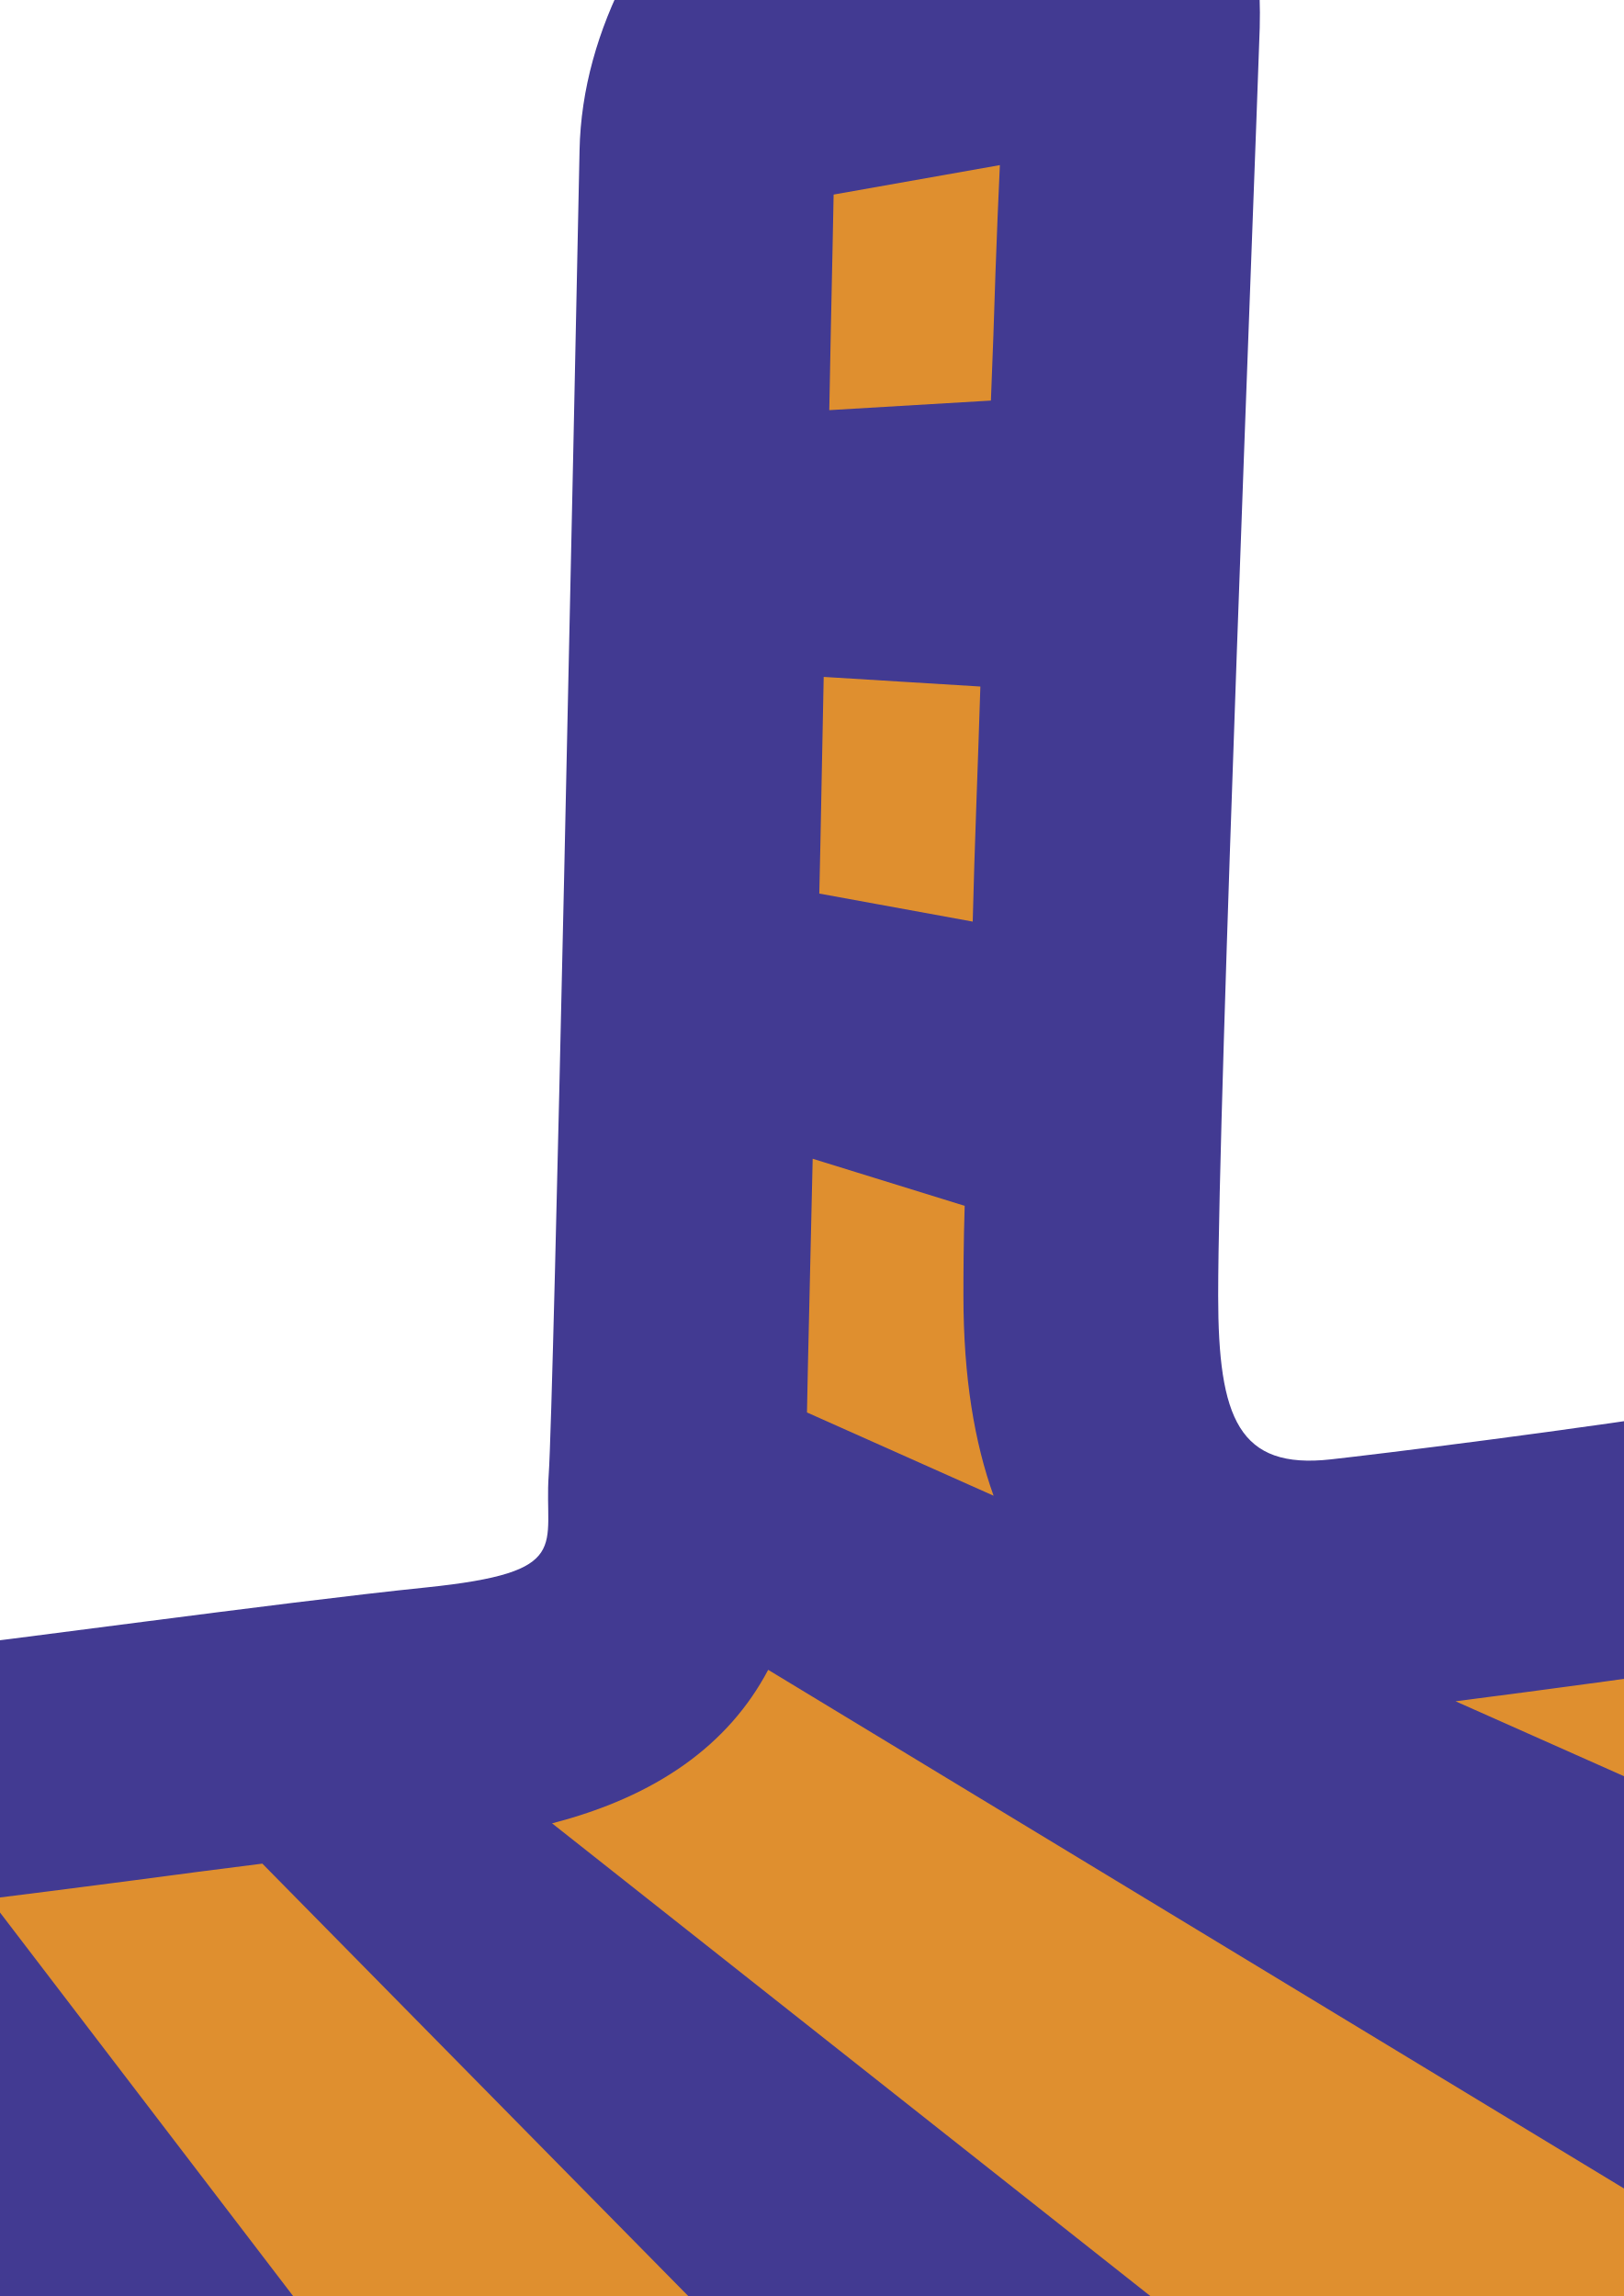
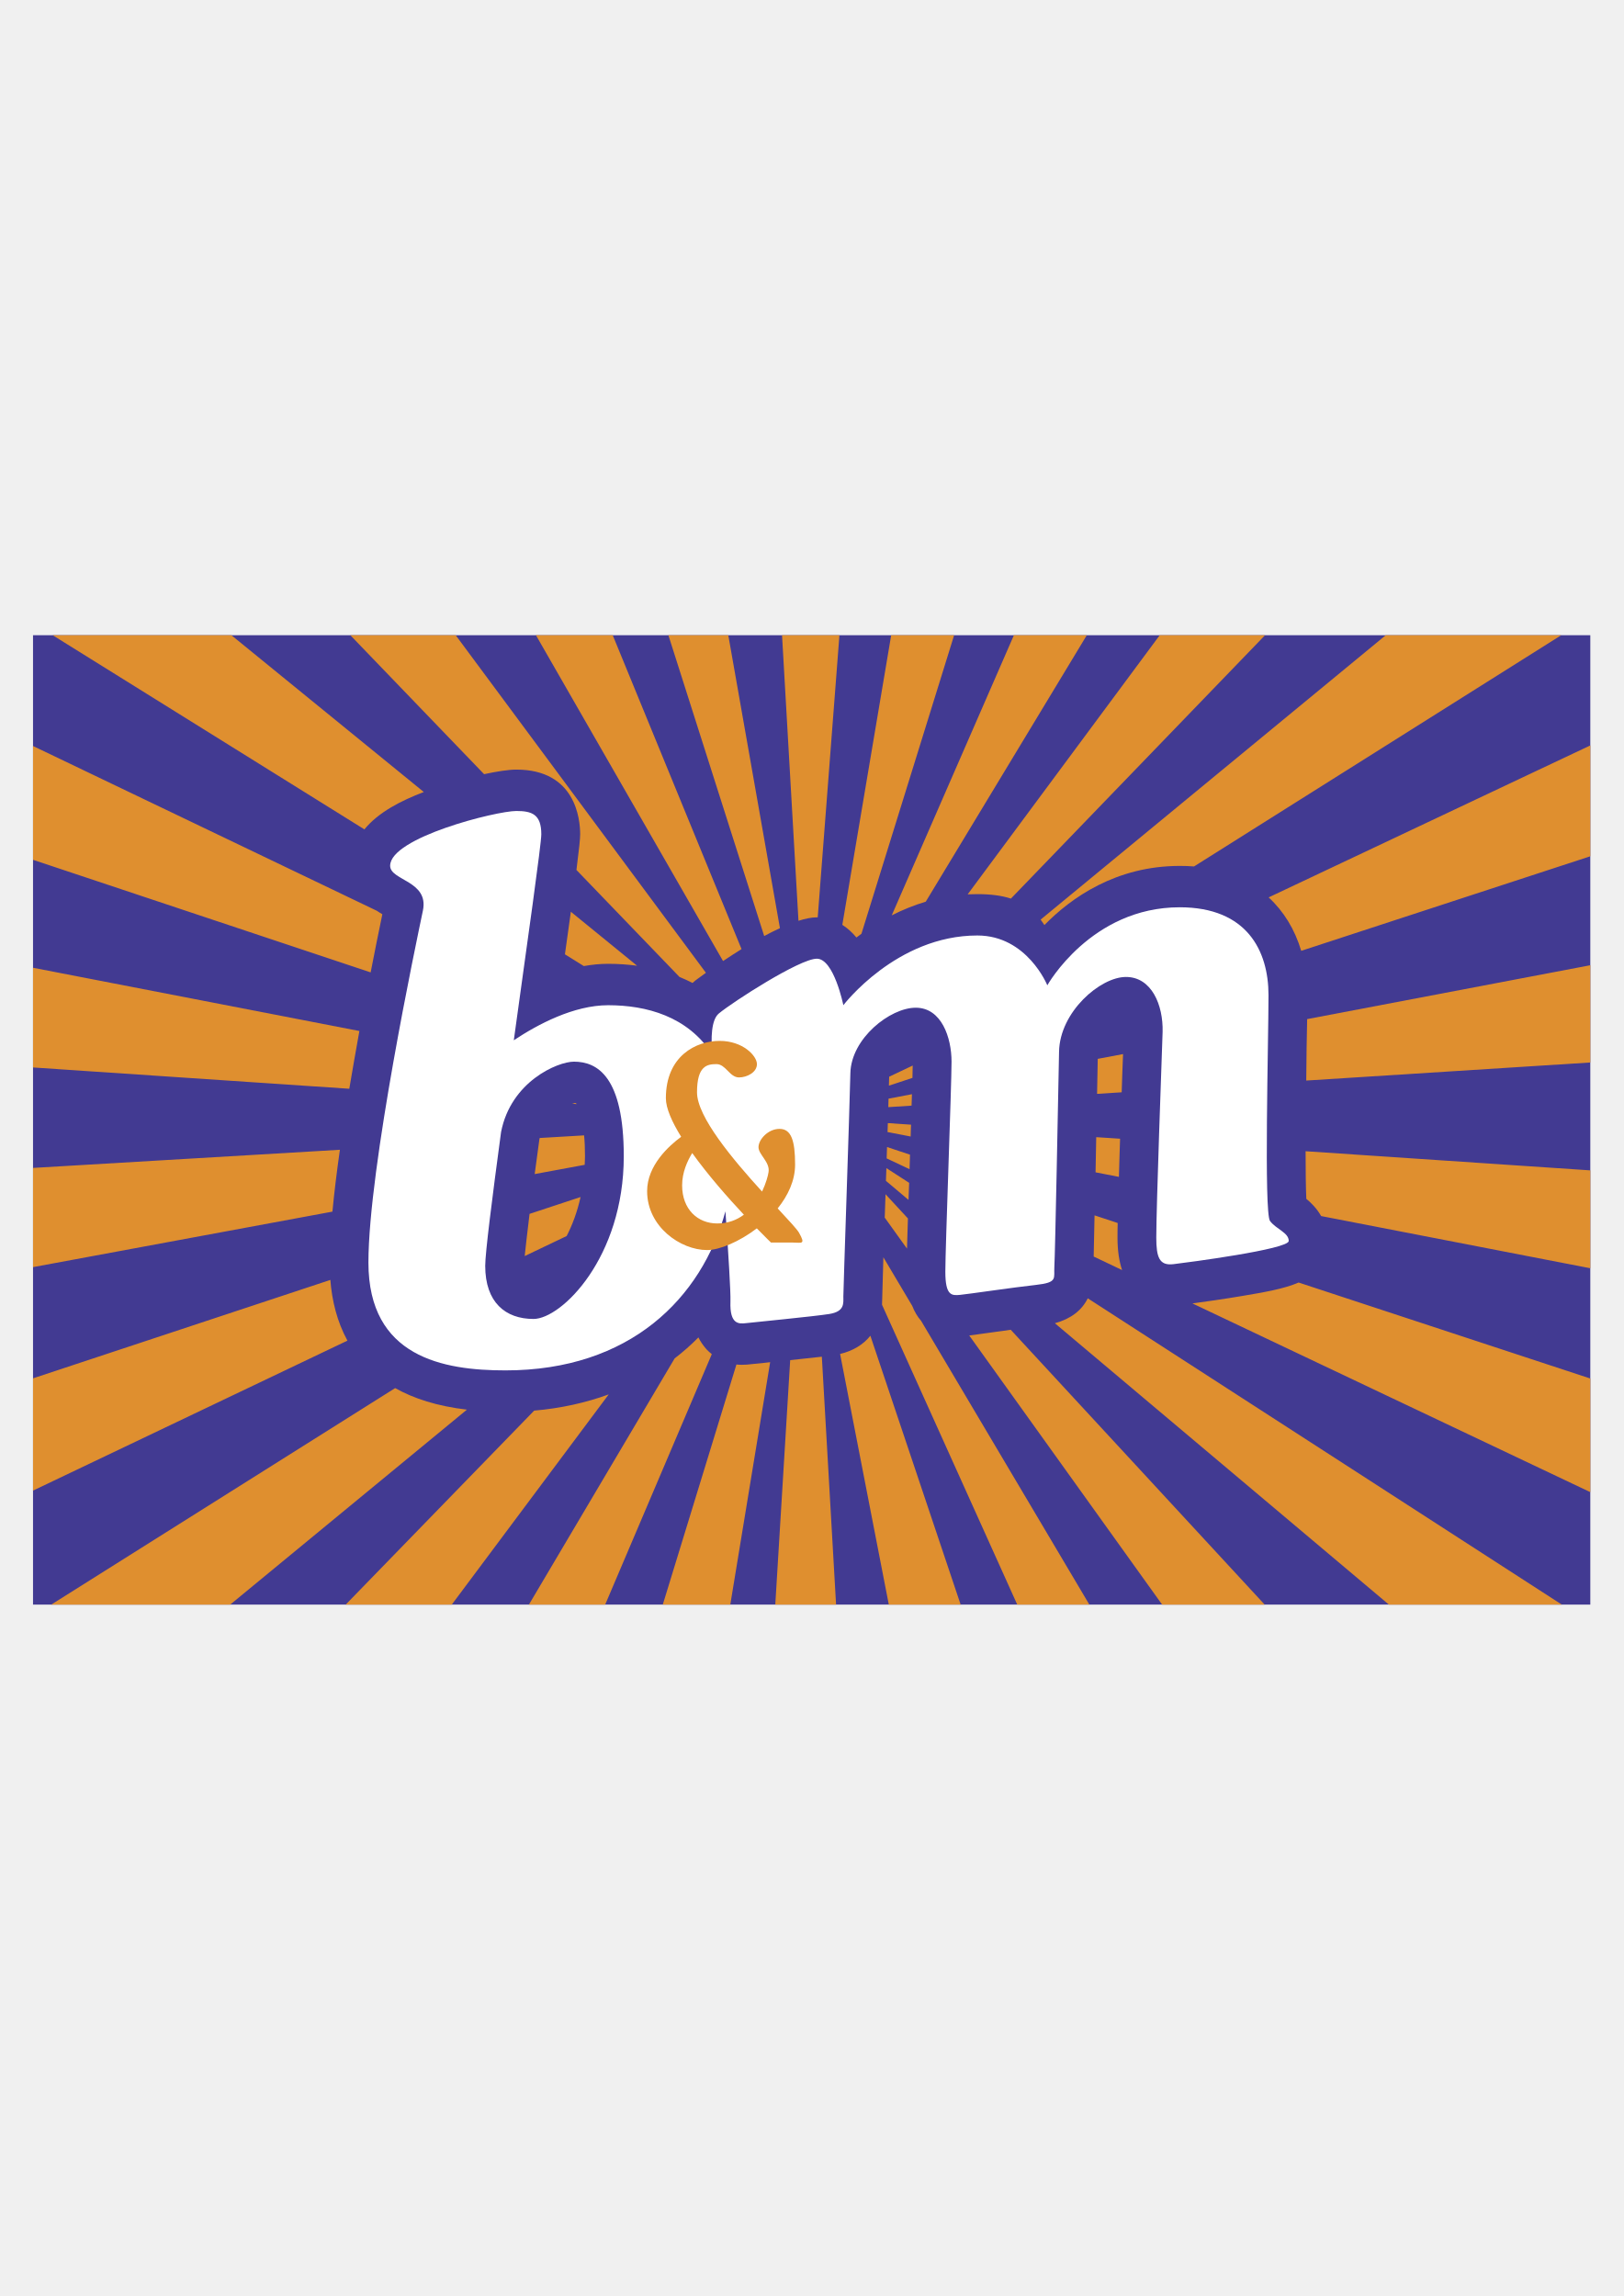
<svg xmlns="http://www.w3.org/2000/svg" width="210mm" height="297mm" viewBox="0 0 210 297" version="1.1" id="svg1" xml:space="preserve">
  <defs id="defs1" />
  <g id="layer1">
-     <g id="g1" transform="matrix(3.597228,0,0,3.597228,-796.6604,-312.4534)" style="stroke-width:1;stroke-dasharray:none">
+     <g id="g1" transform="matrix(0.5476685,0,0,0.5838872,4.27064,82.1683)" style="stroke-width:1;stroke-dasharray:none">
      <path fill="#423a92" d="M 0,0 H 367.76 V 214.76 H 0 Z" id="path1" style="stroke-width:1;stroke-dasharray:none" />
      <path d="m 266.074,0 -45.352,57.406 a 46.315,46.315 0 0 1 2.281,-0.047 c 3.211,0 5.793,0.334 7.932,0.988 L 290.947,0 Z m -34.435,0 -28.85,62.064 a 49.827,49.827 0 0 1 8.033,-3.031 L 248.854,0 Z m -106.026,70.695 4.459,2.602 c 1.898,-0.316 3.838,-0.5 5.762,-0.5 2.367,0 4.627,0.154 6.82,0.428 L 127.013,61.264 c -0.398,2.715 -0.847,5.834 -1.4,9.431 z M 202.658,0 191.121,64.166 a 14.19,14.19 0 0 1 3.328,2.803 c 0.381,-0.283 0.773,-0.545 1.186,-0.826 L 217.523,0 Z m 116.791,0 -81.5,63.006 c 0.305,0.383 0.611,0.787 0.896,1.201 6.346,-6.08 16.945,-13.096 31.953,-13.096 1.152,0 2.277,0.029 3.381,0.117 L 360.891,0 Z M 118.77,0 162.95,72.182 a 203.21,203.21 0 0 1 4.367,-2.648 L 136.899,0 Z M 4.641,0 78.26,43.016 c 3.305,-3.821 8.711,-6.377 14.027,-8.279 L 46.846,0 Z m 70.295,0 31.588,30.785 c 3.023,-0.609 5.76,-1.014 7.619,-1.014 13.975,0 15.068,10.963 15.068,14.326 0,1.029 -0.238,3.165 -0.879,7.91 l 24.334,23.703 c 1.057,0.408 2.086,0.844 3.076,1.334 0.195,-0.158 0.377,-0.328 0.588,-0.486 0.045,-0.027 0.994,-0.715 2.578,-1.77 L 99.816,0 Z m 105.828,63.266 c 1.604,-0.475 3.094,-0.764 4.336,-0.764 0.088,0 0.129,0.012 0.209,0.012 L 190.436,0 H 176.883 Z M 150.047,0 172.67,66.645 a 61.507,61.507 0 0 1 3.717,-1.744 L 164.191,0 Z m 106.057,133.455 c 0,-0.803 0.004,-1.912 0.045,-3.234 l -5.465,-1.693 c -0.09,4.125 -0.17,7.129 -0.205,9.123 l 6.709,2.994 c -0.686,-1.913 -1.084,-4.254 -1.084,-7.19 z M 207.025,117.41 c 0.021,-0.775 0.074,-1.551 0.074,-2.332 l -5.418,-1.686 c -0.035,0.826 -0.061,1.662 -0.094,2.514 l 5.412,2.391 c 0.021,-0.281 0.026,-0.592 0.026,-0.887 z m 49.688,-5.863 -5.633,-0.346 c -0.062,2.823 -0.1,5.418 -0.158,7.791 l 5.516,1.008 c 0.064,-2.682 0.185,-5.543 0.275,-8.453 z m -49.811,9.773 -5.375,-3.26 a 62.313,62.313 0 0 0 -0.109,2.818 l 5.33,4.221 c 0.037,-1.226 0.102,-2.503 0.154,-3.779 z M 82.494,61.818 C 82.107,61.607 81.644,61.342 81.195,61.05 L 0,24.545 v 25.213 l 79.734,24.943 a 930.7,930.7 0 0 1 2.76,-12.883 z m 125.244,33.52 -5.555,2.469 c -0.023,0.555 -0.027,1.207 -0.062,1.979 l 5.559,-1.711 c 0.017,-1.118 0.052,-2.046 0.058,-2.737 z M 77.074,87.686 0,73.672 v 22.09 l 74.689,4.717 c 0.764,-4.268 1.577,-8.567 2.385,-12.793 z m 52.232,36.779 -12.048,3.734 c -0.625,4.75 -0.949,7.621 -1.146,9.344 l 9.908,-4.439 c 1.328,-2.415 2.494,-5.299 3.286,-8.639 z m 127.95,-27.801 c 0.053,-1.402 0.1,-2.691 0.158,-3.867 l -5.977,1.059 -0.035,1.766 c -0.045,2.072 -0.086,4.066 -0.121,5.986 l 5.811,-0.344 c 0.066,-1.596 0.119,-3.141 0.164,-4.6 z M 130.35,115.432 c 0,-1.793 -0.07,-3.322 -0.213,-4.625 l -10.48,0.58 a 1.426,1.426 0 0 0 -0.082,0.324 c -0.412,2.83 -0.791,5.373 -1.104,7.668 l 11.809,-2.049 c 0.017,-0.617 0.07,-1.248 0.07,-1.898 z m 76.263,13.78 -5.289,-5.368 c -0.061,1.613 -0.117,3.232 -0.176,4.816 -0.018,0.119 -0.018,0.234 -0.02,0.357 l 5.264,6.881 c 0.063,-1.898 0.128,-4.166 0.221,-6.686 z m -78.414,-25.548 c -0.025,0 -0.135,-0.004 -0.281,-0.012 a 6.003,6.003 0 0 0 -0.6,0.152 l 1.062,0.07 a 1.204,1.204 0 0 0 -0.181,-0.21 z m 79.363,-1.978 -5.525,0.988 c -0.027,0.593 -0.039,1.226 -0.057,1.877 l 5.494,-0.334 c 0.026,-0.873 0.061,-1.725 0.088,-2.531 z m -0.21,6.748 -5.484,-0.344 c -0.041,0.637 -0.041,1.307 -0.068,1.979 l 5.459,0.99 c 0.005,-0.885 0.065,-1.764 0.093,-2.625 z M 70.215,142.828 0,164.633 v 24.871 l 74.25,-33.223 c -2.467,-4.228 -3.654,-8.886 -4.035,-13.453 z m 171.099,9.598 78.879,62.334 h 40.838 L 249.084,146.906 c -1.424,2.698 -4.01,4.549 -7.77,5.52 z M 72.469,113.996 0,118.016 v 21.979 L 70.707,127.7 c 0.422,-4.225 1.029,-8.852 1.762,-13.704 z m 135.147,34.557 -6.802,-10.738 c -0.143,4.627 -0.264,8.203 -0.264,8.764 v 0.117 c 0,0.568 -0.018,1.104 -0.055,1.635 l 31.934,66.43 h 17.029 l -39.744,-62.883 c -0.816,-0.862 -1.528,-1.96 -2.098,-3.325 z m 18.693,5.918 c -2.355,0.307 -4.074,0.527 -5.221,0.668 l 45.555,59.621 h 24.213 l -59.959,-60.885 a 524.66,524.66 0 0 0 -4.588,0.596 z m 74.384,-29.608 c 1.096,0.85 2.467,2.109 3.504,3.82 l 63.562,11.562 v -21.686 l -67.236,-4.238 c 0,4.267 0.053,8.07 0.17,10.542 z m -8.896,-66.779 c 3.559,3.076 6.17,7.074 7.693,11.838 L 367.76,48.975 V 24.418 Z m 8.965,33.316 a 561.628,561.628 0 0 1 -0.086,7.262 L 367.76,94.66 V 73.113 l -66.867,11.936 c -0.053,1.881 -0.079,4.031 -0.131,6.351 z m -15.153,54.975 c -4.334,0.695 -8.781,1.27 -11.811,1.662 l 93.961,41.807 v -25.17 l -68.877,-21.266 c -3.527,1.424 -8.146,2.153 -13.273,2.967 z m -95.015,12.854 11.502,55.531 h 16.965 l -21.316,-59.562 c -1.679,1.974 -4.132,3.363 -7.151,4.031 z M 85.52,166.795 4.301,214.76 h 42.266 l 55.898,-43.189 c -7.004,-0.77 -12.553,-2.456 -16.945,-4.776 z m 73.511,-8.607 c -0.775,-0.832 -1.424,-1.713 -1.898,-2.619 a 52.694,52.694 0 0 1 -5.615,4.65 l -34.41,54.541 h 18.01 l 25.18,-55.488 c -0.443,-0.336 -0.88,-0.688 -1.267,-1.084 z M 118.348,171.785 73.84,214.76 h 25.049 l 37.062,-46.57 c -5.433,1.863 -11.328,3.087 -17.603,3.595 z m 51.06,-10.271 c -0.383,0.049 -1.148,0.119 -1.992,0.119 -0.441,0 -0.879,-0.014 -1.303,-0.066 l -17.391,53.193 h 15.943 l 9.412,-53.707 c -0.412,0.047 -0.828,0.092 -1.23,0.133 -1.74,0.152 -3.017,0.271 -3.439,0.328 z m 9.399,-0.914 -3.518,54.16 h 14.355 l -3.361,-54.92 a 661.75,661.75 0 0 1 -7.476,0.76 z" fill="#df8f2f" id="path2" style="stroke-width:1;stroke-dasharray:none" />
      <path d="m 292.121,129.775 c -1.465,-1.84 -0.357,-40.078 -0.357,-50.012 0,-9.93 -5.15,-19.488 -20.965,-19.488 -20.967,0 -31.268,17.285 -31.268,17.285 0,0 -4.768,-11.037 -16.527,-11.037 -19.131,0 -31.641,15.449 -31.641,15.449 0,0 -2.221,-10.305 -6.264,-10.305 -4.037,0 -19.842,9.568 -23.141,12.139 -1.82,1.408 -1.885,5.574 -1.551,9.043 -5.807,-8.428 -15.562,-10.877 -24.58,-10.877 -8.129,0 -16.611,4.227 -22.289,7.766 3.252,-22.068 6.496,-43.465 6.496,-45.641 0,-4.412 -2.215,-5.156 -5.893,-5.156 -4.771,0 -29.803,5.885 -29.803,12.135 0,3.307 9.211,3.307 7.734,9.934 -1.475,6.625 -12.865,57.006 -12.865,77.959 0,20.959 17.648,23.904 32.354,23.904 29.432,0 46.361,-16.02 51.957,-35.242 0.697,9.385 1.26,17.895 1.182,19.986 -0.197,5.148 2.018,4.967 3.697,4.787 1.643,-0.189 15.99,-1.479 19.664,-2.029 3.656,-0.561 3.301,-2.389 3.301,-3.867 0,-1.475 1.48,-41.736 1.658,-49.465 0.174,-7.715 9.373,-14.52 15.439,-14.52 6.092,0 8.453,6.621 8.453,11.953 0,5.326 -1.465,41.186 -1.465,46.52 0,5.326 1.465,5.326 3.48,5.145 2.039,-0.184 12.533,-1.652 17.873,-2.199 5.318,-0.551 4.213,-1.469 4.393,-4.051 0.182,-2.568 0.926,-38.797 1.109,-47.621 0.168,-8.83 9.742,-16.559 15.797,-16.559 6.088,0 8.816,6.262 8.658,12.146 -0.197,5.881 -1.494,38.611 -1.494,45.598 0,4.416 0.744,6.252 4.051,5.883 3.322,-0.369 27.229,-3.305 27.229,-5.143 0.002,-1.843 -2.941,-2.582 -4.422,-4.42 z m -173.932,21.702 c -6.627,0 -11.402,-3.678 -11.402,-11.77 0,-2.842 1.636,-14.943 3.744,-29.639 2.32,-11.189 13.342,-15.592 17.209,-15.592 5.52,0 11.768,3.307 11.768,20.955 0,22.44 -14.696,36.046 -21.319,36.046 z" fill="#ffffff" id="path3" style="stroke-width:1;stroke-dasharray:none" />
      <path d="m 180.879,132.352 c -0.438,-0.738 -2.414,-2.725 -5.025,-5.365 2.432,-2.836 4.113,-6.16 4.113,-9.717 0,-5.326 -0.916,-7.902 -3.676,-7.902 -2.742,0 -4.967,2.389 -4.967,4.049 0,1.662 2.754,3.299 2.373,5.514 -0.111,0.79 -0.605,2.479 -1.529,4.322 -6.91,-7.119 -15.363,-16.557 -15.363,-21.979 0,-5.881 2.385,-6.252 4.598,-6.252 2.191,0 3.102,2.945 5.316,2.945 1.861,0 4.236,-1.105 4.236,-2.945 0,-1.844 -3.324,-5.148 -8.812,-5.148 -5.52,0 -12.693,3.305 -12.693,12.697 0,2.242 1.449,5.26 3.611,8.553 -2.889,1.988 -8.039,6.34 -8.039,12.037 0,7.908 7.92,13.053 14.168,13.053 2.889,0 7.557,-1.816 11.74,-4.805 2.016,1.941 3.342,3.143 3.342,3.143 h 5.16 c 2.017,-0.001 3.119,0.565 1.447,-2.2 z m -27.59,-10.481 c 0,-2.863 1.234,-5.396 2.383,-7.15 3.709,4.852 8.402,9.879 12.199,13.66 -1.668,1.158 -3.719,1.939 -6.293,1.939 -4.603,0 -8.289,-3.123 -8.289,-8.449 z" fill="#df8f2f" id="path4" style="stroke-width:1;stroke-dasharray:none" />
    </g>
  </g>
</svg>
